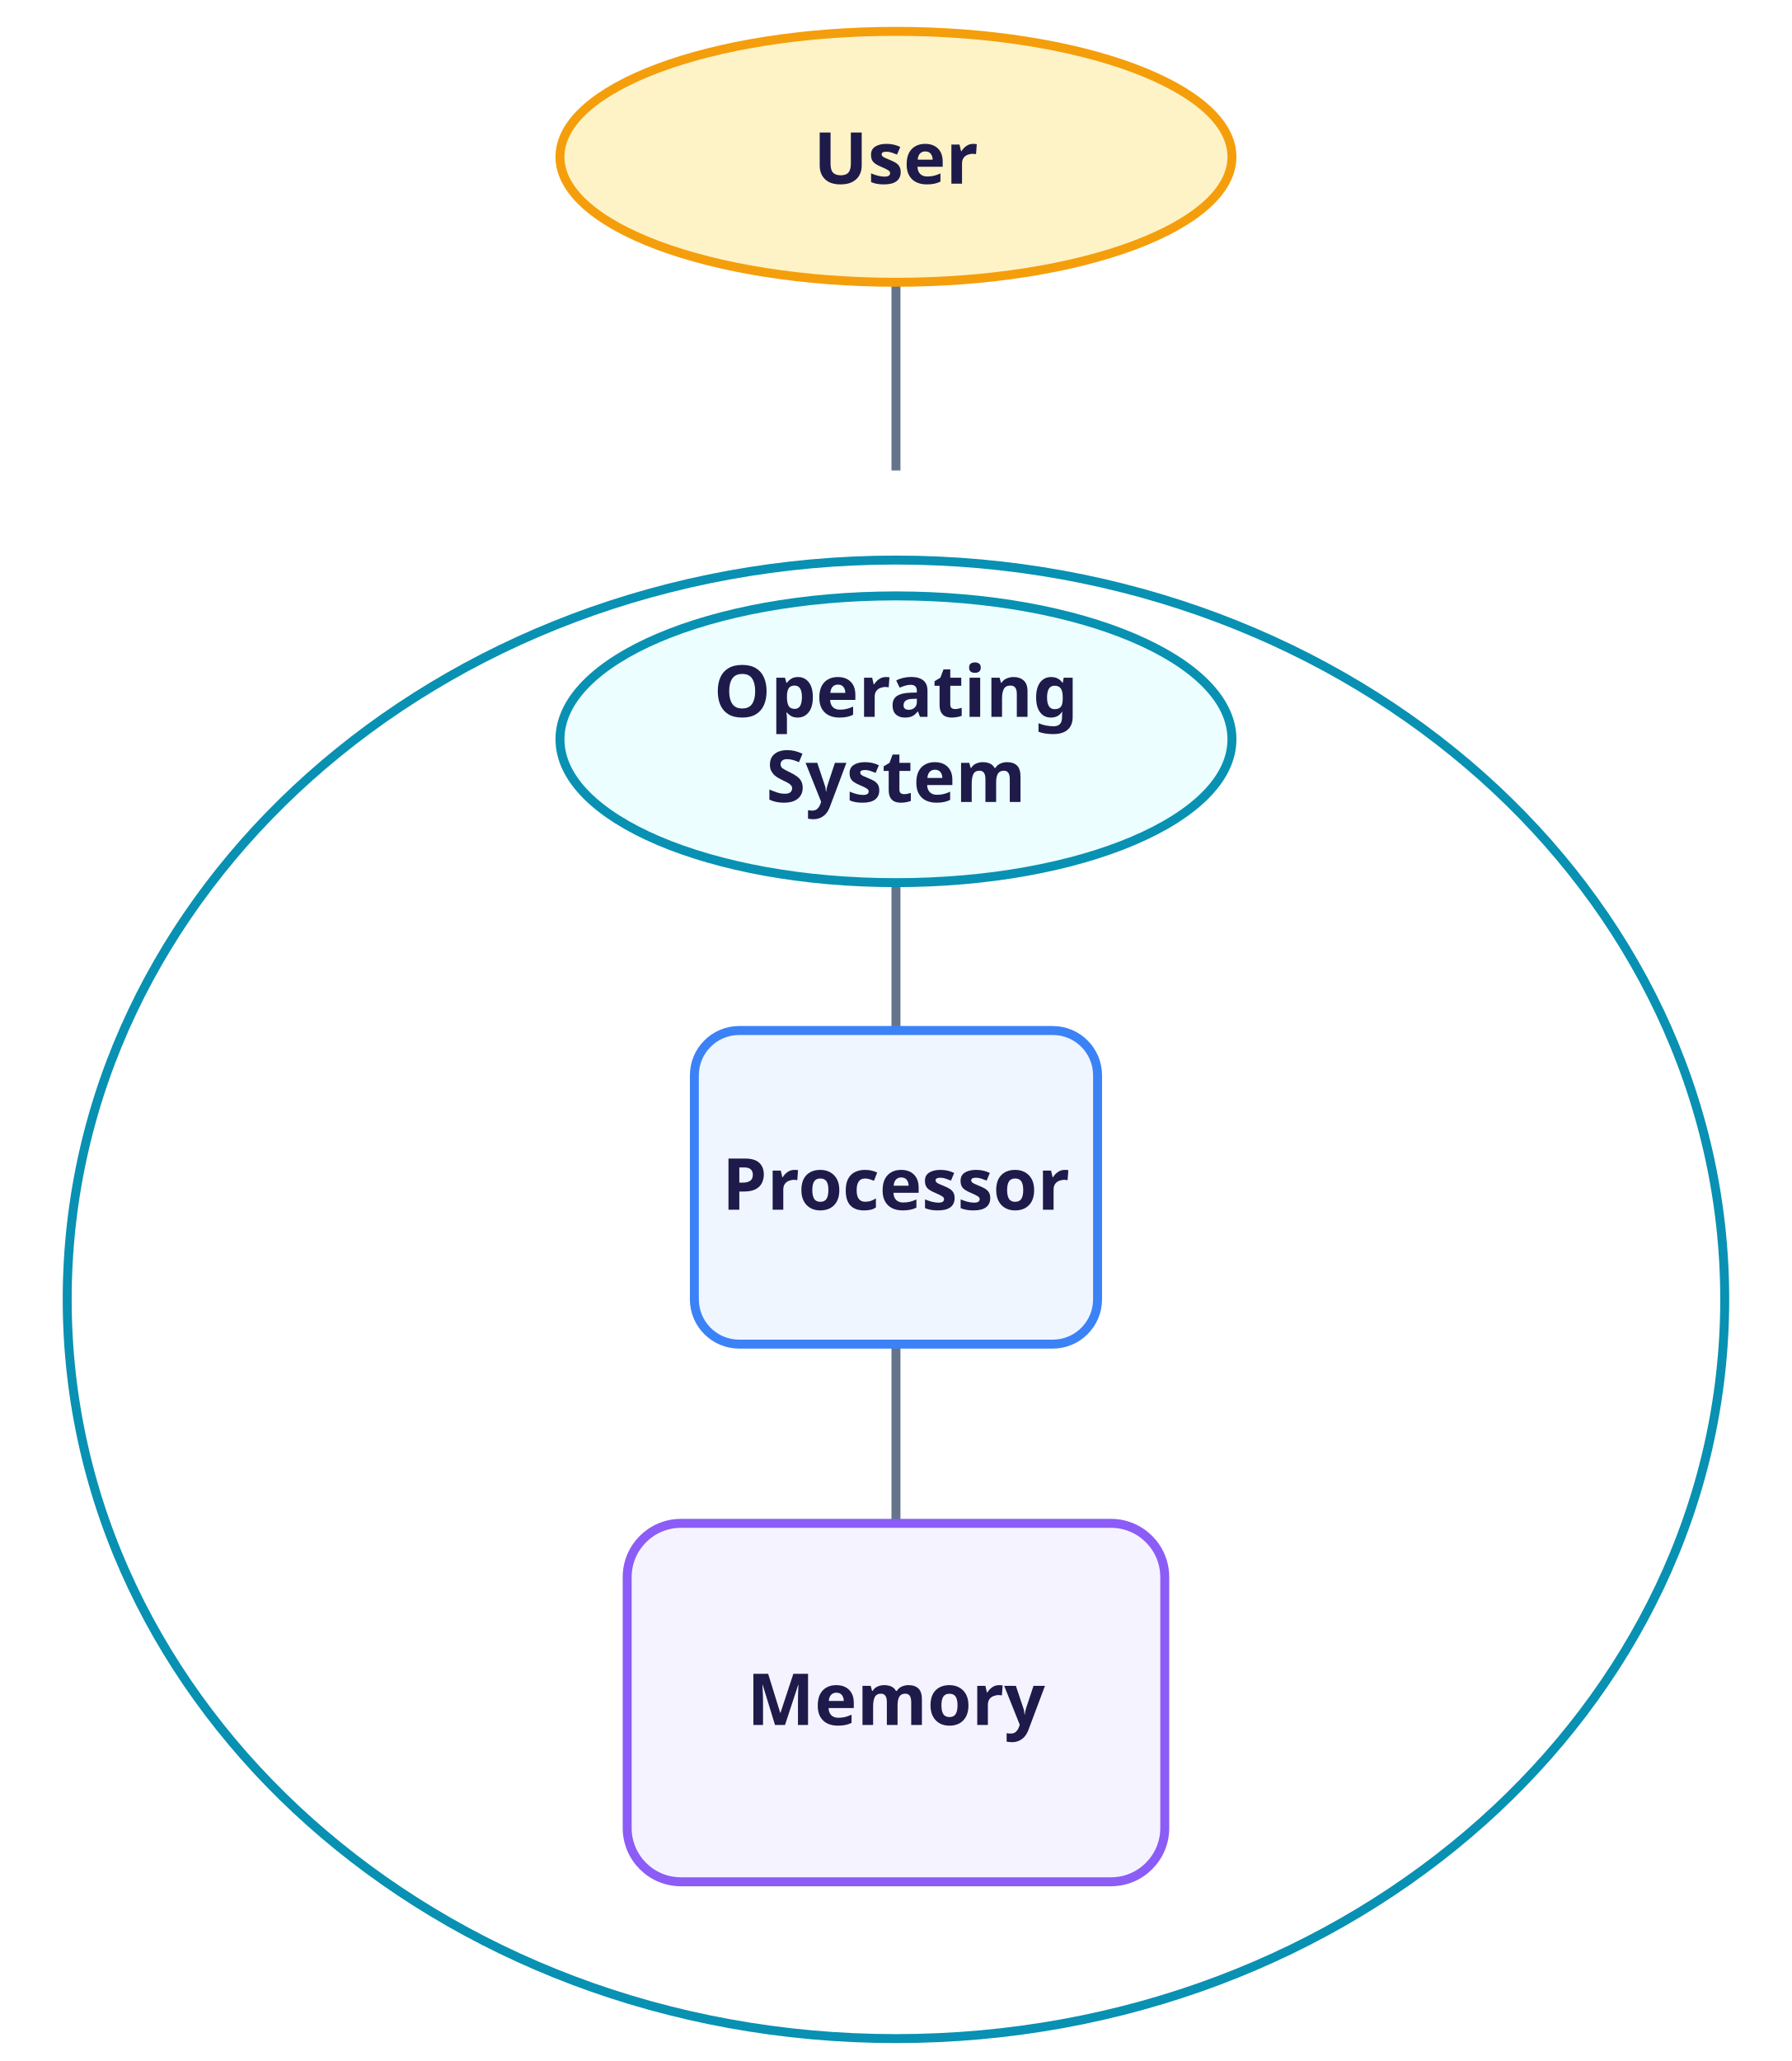
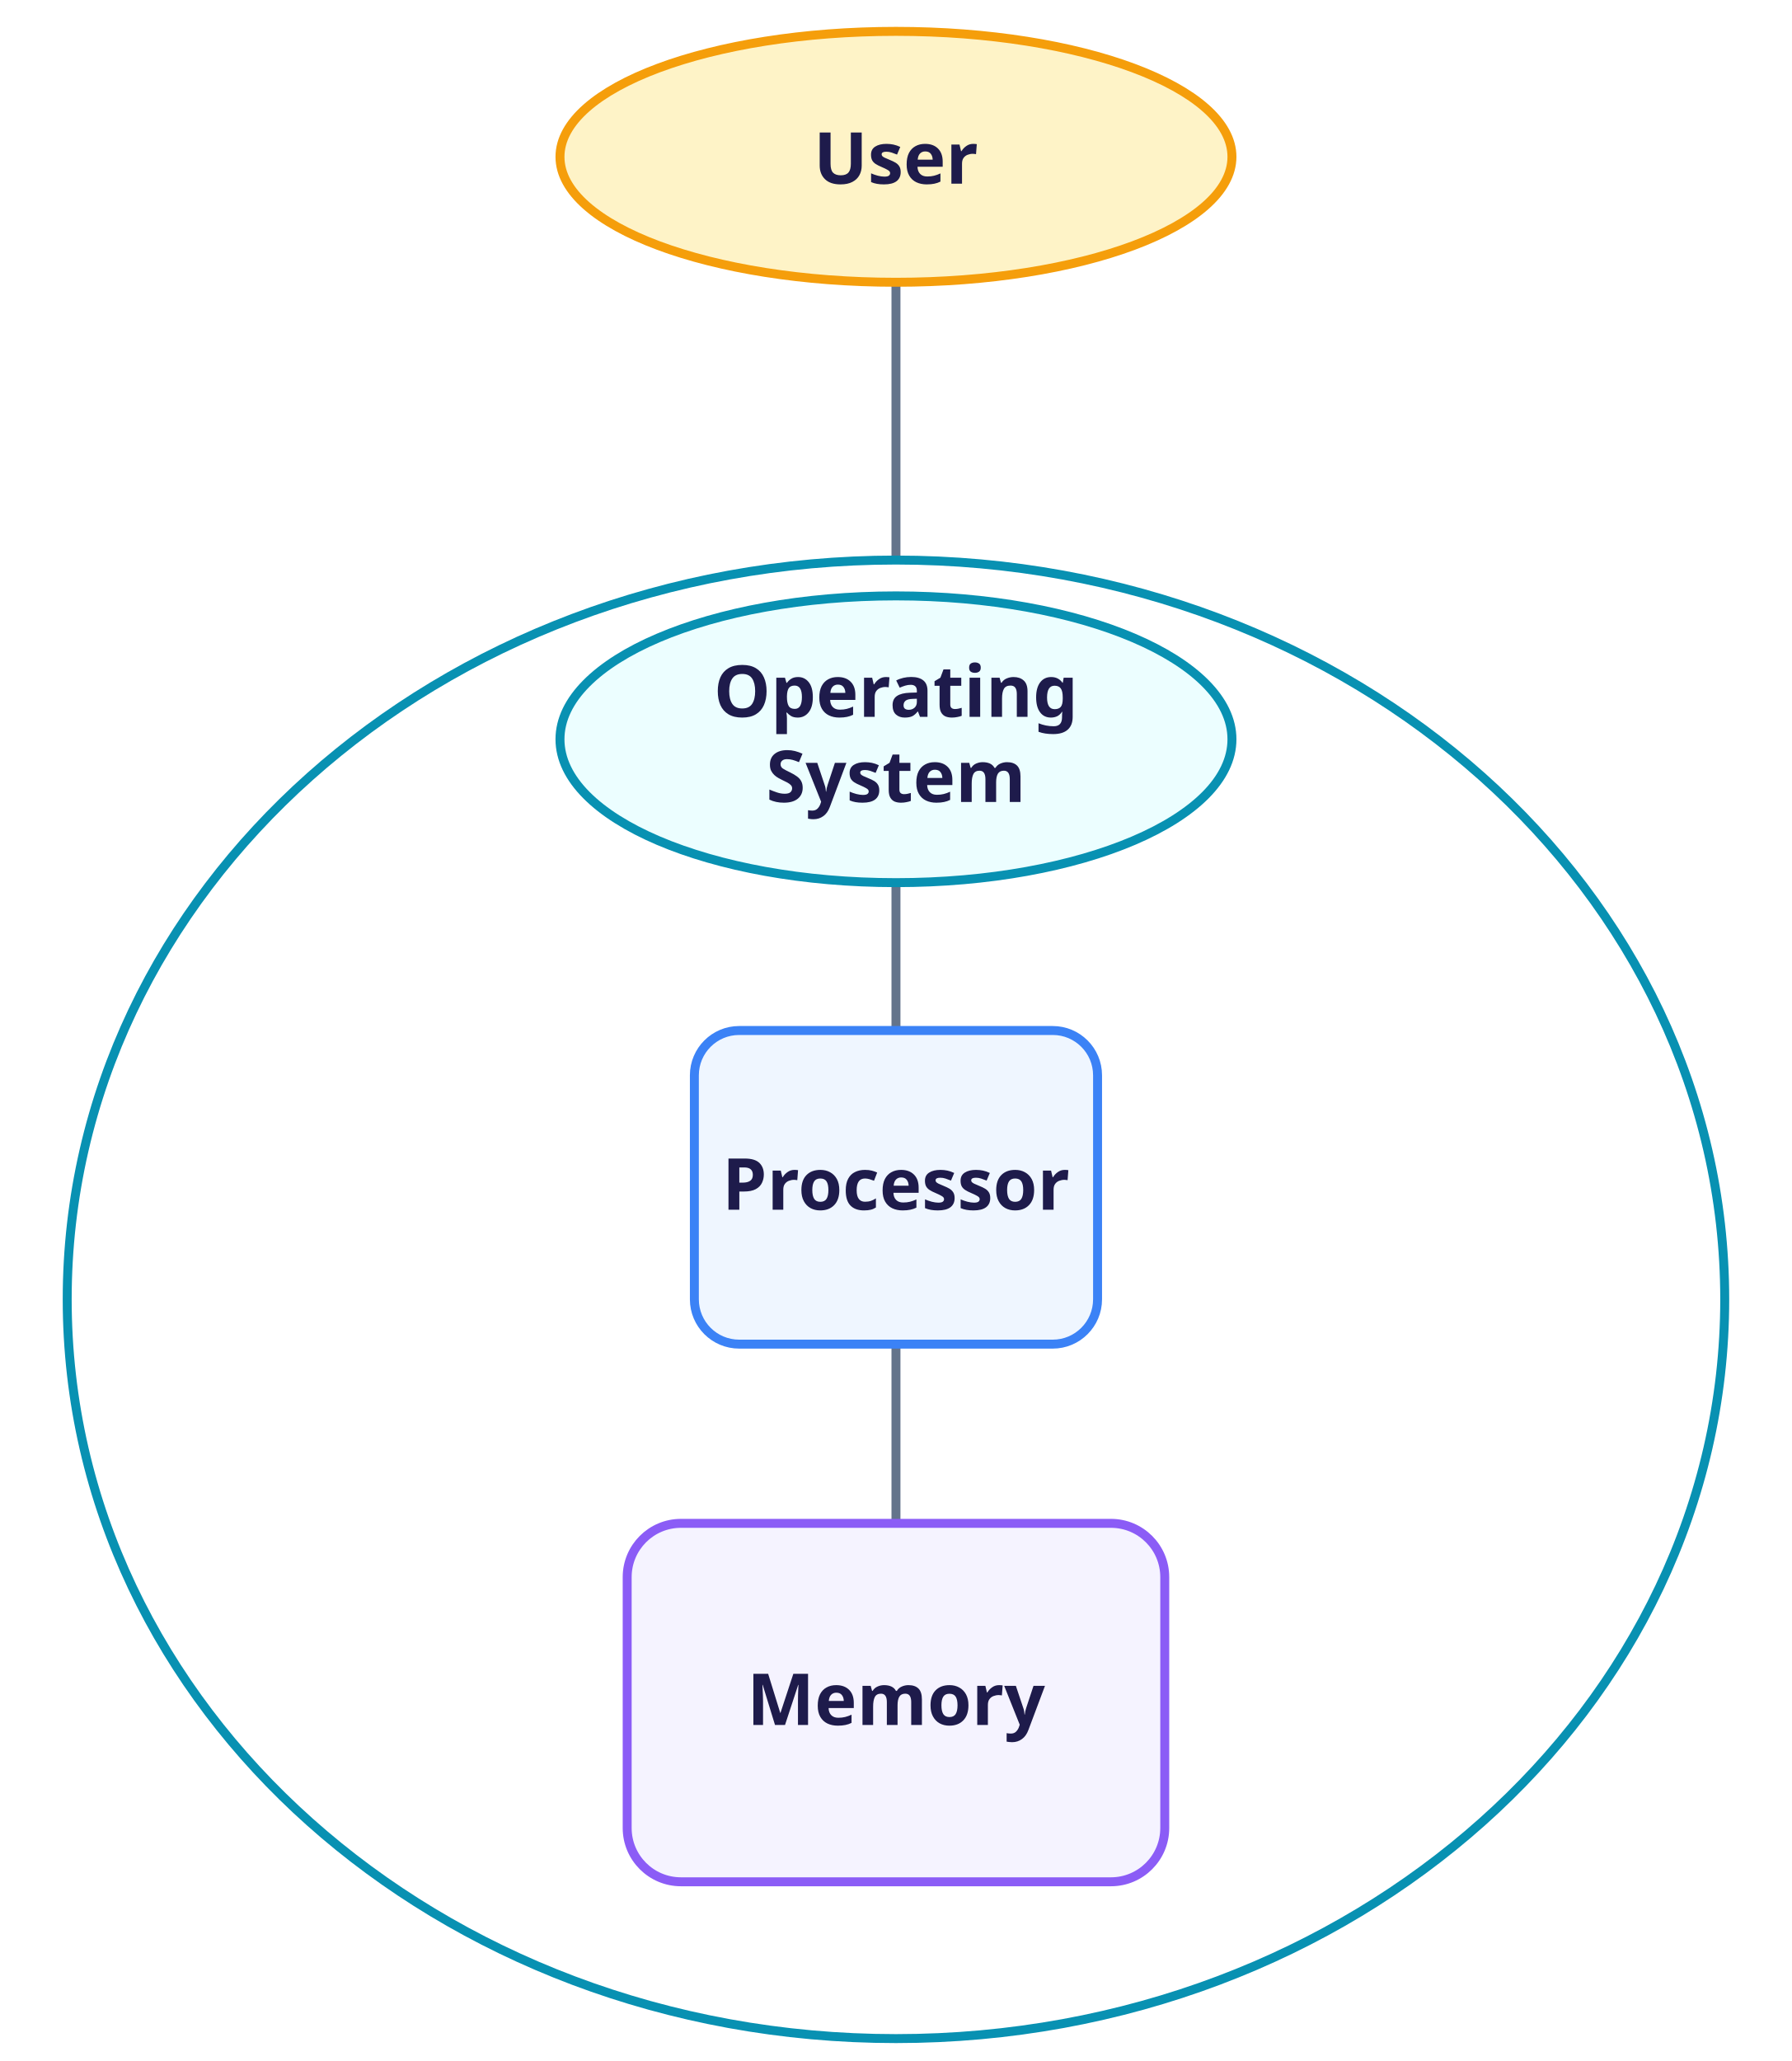
<svg xmlns="http://www.w3.org/2000/svg" viewBox="0 0 400 460" width="400" height="460" role="img" aria-label="Diagram showing a user connected to a computer, which contains an operating system managing a processor connected to memory">
  <style>
    .computer { fill: none; stroke: #0891b2; stroke-width: 2; }
    .user { fill: #fef3c7; stroke: #f59e0b; stroke-width: 2; }
    .os { fill: #ecfeff; stroke: #0891b2; stroke-width: 2; }
    .core { fill: #eff6ff; stroke: #3b82f6; stroke-width: 2; }
    .mem { fill: #f5f3ff; stroke: #8b5cf6; stroke-width: 2; }
    .line { stroke: #64748b; stroke-width: 2; }
    .label { fill: #1e1b4b; font-family: system-ui, sans-serif; font-size: 16px; font-weight: 600; text-anchor: middle; }
    @media (prefers-color-scheme: dark) {
      .computer { stroke: #67e8f9; }
      .user { fill: #78350f; stroke: #fbbf24; }
      .os { fill: #164e63; stroke: #67e8f9; }
      .core { fill: #1e3a5f; stroke: #60a5fa; }
      .mem { fill: #3b1f6e; stroke: #c4b5fd; }
      .line { stroke: #94a3b8; }
      .label { fill: #eef2ff; }
    }
  </style>
-   <line class="line" x1="200" y1="63" x2="200" y2="105" />
+   <line class="line" x1="200" y1="63" x2="200" y2="125" />
  <ellipse class="computer" cx="200" cy="290" rx="185" ry="165" />
  <line class="line" x1="200" y1="197" x2="200" y2="230" />
  <line class="line" x1="200" y1="300" x2="200" y2="340" />
  <ellipse class="user" cx="200" cy="35" rx="75" ry="28" />
  <text class="label" x="200" y="41">User</text>
  <ellipse class="os" cx="200" cy="165" rx="75" ry="32" />
  <text class="label" x="200" y="160">Operating</text>
  <text class="label" x="200" y="179">System</text>
  <rect class="core" x="155" y="230" width="90" height="70" rx="10" />
  <text class="label" x="200" y="270">Processor</text>
  <rect class="mem" x="140" y="340" width="120" height="80" rx="12" />
  <text class="label" x="200" y="385">Memory</text>
</svg>
